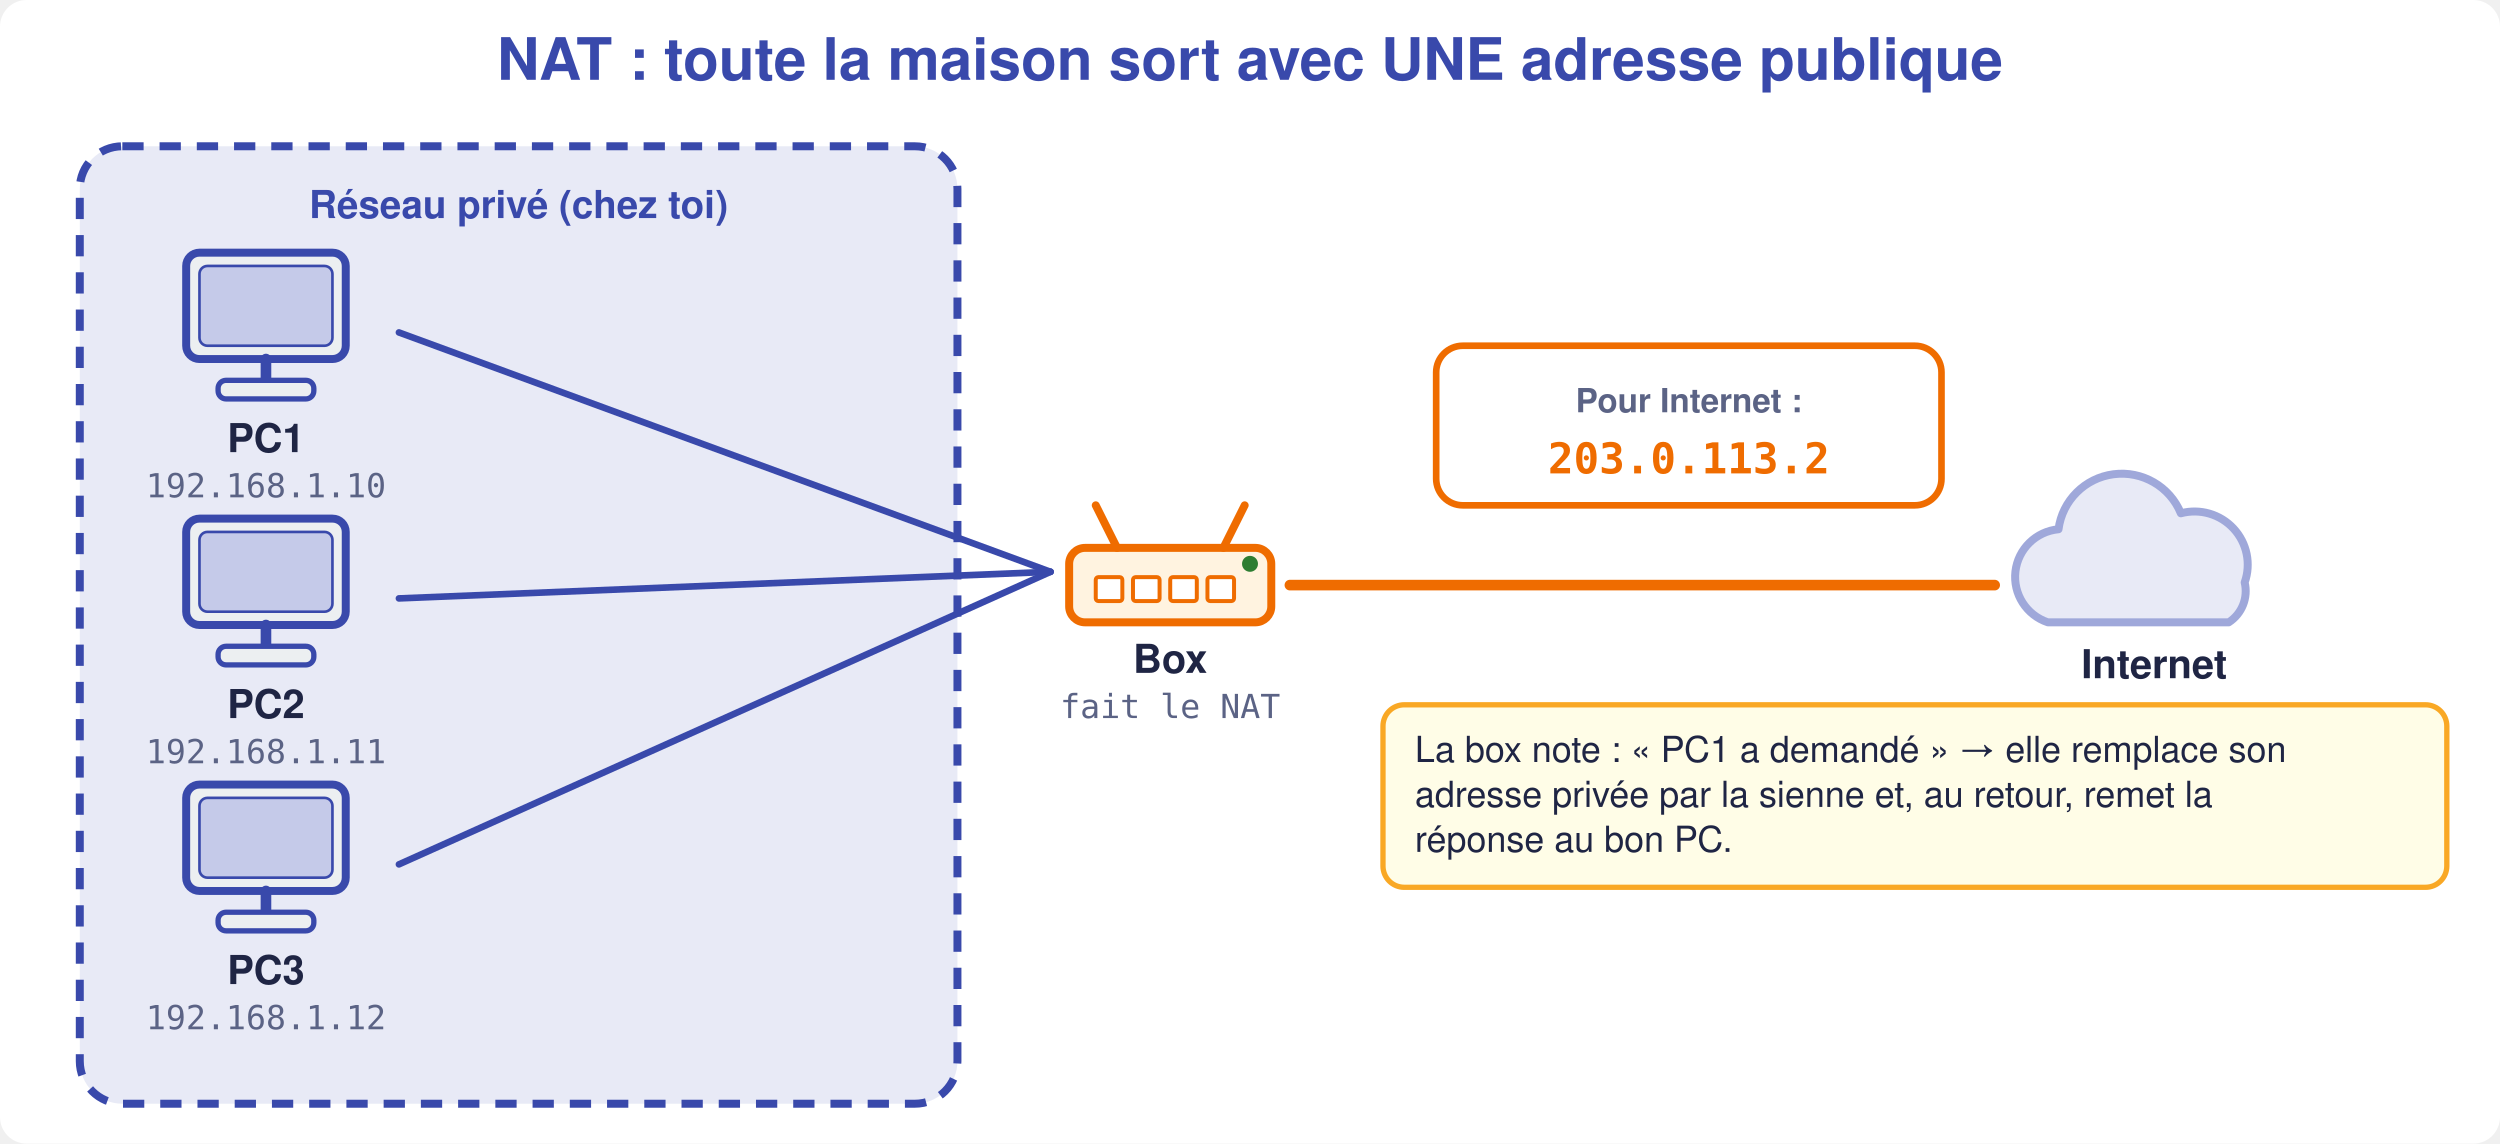
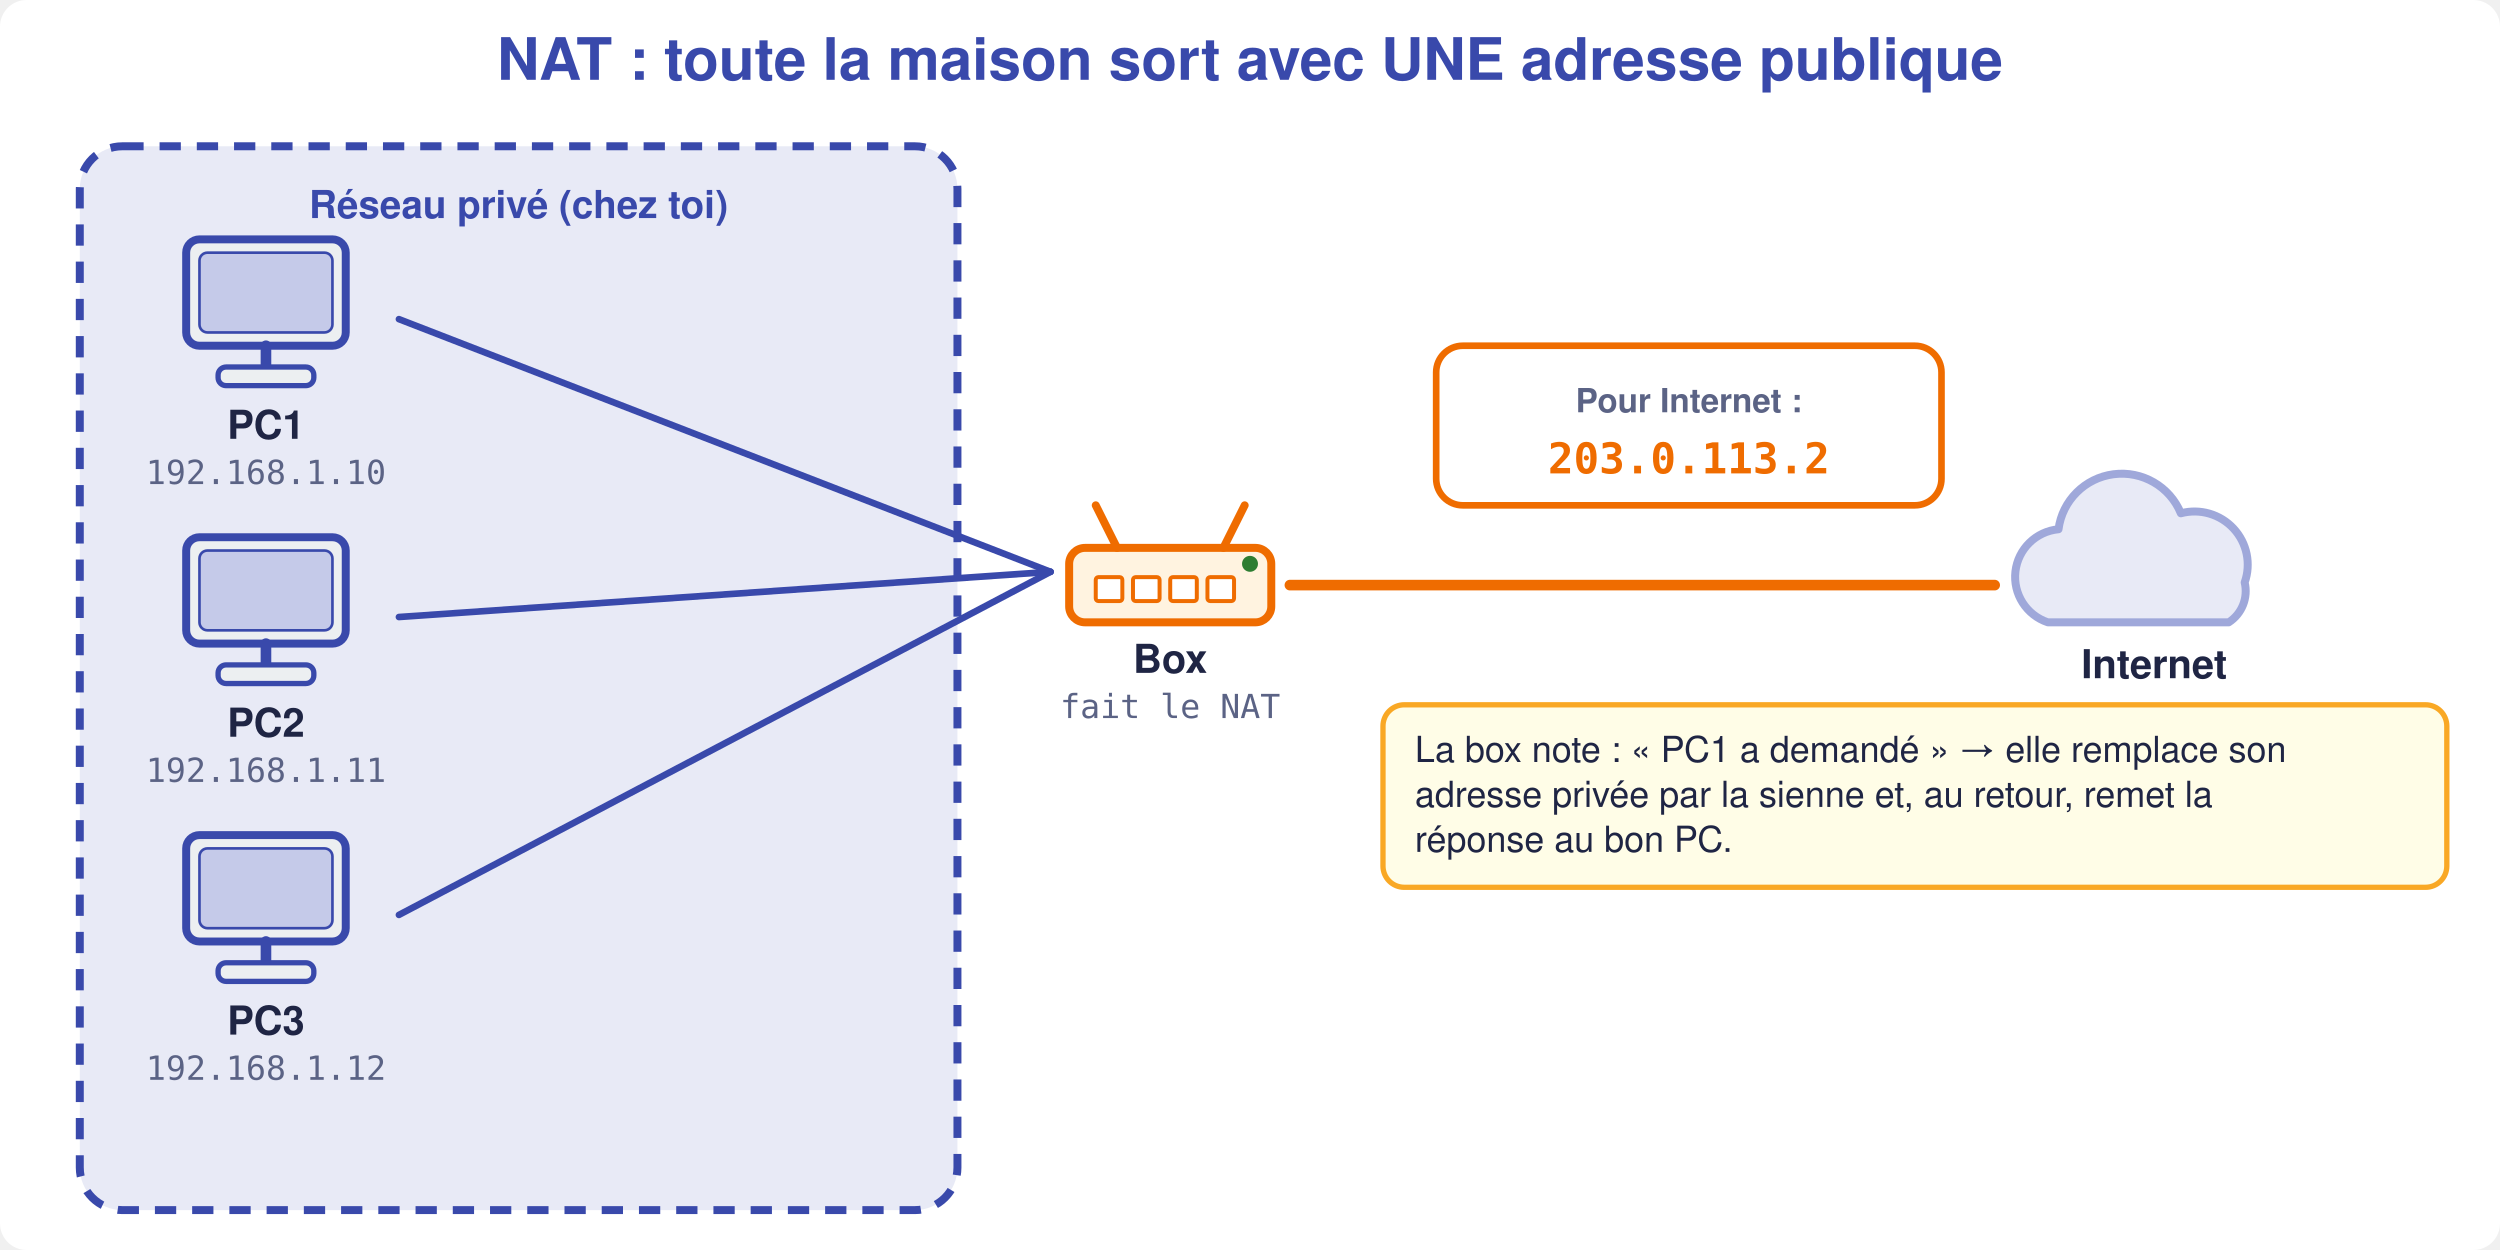
- <svg xmlns="http://www.w3.org/2000/svg" viewBox="0 0 940 430" width="940" height="430" role="img">
+ <svg xmlns="http://www.w3.org/2000/svg" viewBox="0 0 940 470" width="940" height="470" role="img">
  <defs>
    <marker id="ar" viewBox="0 0 10 10" refX="8" refY="5" markerWidth="7" markerHeight="7" orient="auto-start-reverse">
      <path d="M0,0 L10,5 L0,10 z" fill="#3a4270" />
    </marker>
  </defs>
-   <rect width="940" height="430" fill="#ffffff" rx="10" />
+   <rect width="940" height="470" fill="#ffffff" rx="10" />
  <text x="470.0" y="30" font-family="Segoe UI, Helvetica, Arial, sans-serif" font-size="22" fill="#3949ab" text-anchor="middle" font-weight="700">
    <tspan x="470.0" dy="0">NAT : toute la maison sort avec UNE adresse publique</tspan>
  </text>
-   <rect x="30" y="55" width="330" height="360" rx="16" fill="#e8eaf6" stroke="#3949ab" stroke-width="3" stroke-dasharray="8 6" />
+   <rect x="30" y="55" width="330" height="400" rx="16" fill="#e8eaf6" stroke="#3949ab" stroke-width="3" stroke-dasharray="8 6" />
  <text x="195" y="82" font-family="Segoe UI, Helvetica, Arial, sans-serif" font-size="14.5" fill="#3949ab" text-anchor="middle" font-weight="700">
    <tspan x="195" dy="0">Réseau privé (chez toi)</tspan>
  </text>
-   <rect x="70" y="95" width="60" height="40" rx="5" fill="#eceff1" stroke="#3949ab" stroke-width="3" />
-   <rect x="75" y="100" width="50" height="30" rx="3" fill="#c5cae9" stroke="#3949ab" stroke-width="1" />
-   <line x1="100" y1="135" x2="100" y2="145" stroke="#3949ab" stroke-width="4" stroke-linecap="round" />
-   <rect x="82" y="143" width="36" height="7" rx="3" fill="#eceff1" stroke="#3949ab" stroke-width="2" />
-   <text x="100" y="170" font-family="Segoe UI, Helvetica, Arial, sans-serif" font-size="15" fill="#1f2544" text-anchor="middle" font-weight="700">
+   <rect x="70" y="90" width="60" height="40" rx="5" fill="#eceff1" stroke="#3949ab" stroke-width="3" />
+   <rect x="75" y="95" width="50" height="30" rx="3" fill="#c5cae9" stroke="#3949ab" stroke-width="1" />
+   <line x1="100" y1="130" x2="100" y2="140" stroke="#3949ab" stroke-width="4" stroke-linecap="round" />
+   <rect x="82" y="138" width="36" height="7" rx="3" fill="#eceff1" stroke="#3949ab" stroke-width="2" />
+   <text x="100" y="165" font-family="Segoe UI, Helvetica, Arial, sans-serif" font-size="15" fill="#1f2544" text-anchor="middle" font-weight="700">
    <tspan x="100" dy="0">PC1</tspan>
  </text>
-   <text x="100" y="187" font-family="Consolas, Menlo, monospace" font-size="12.5" fill="#5b6385" text-anchor="middle" font-weight="400">
+   <text x="100" y="182" font-family="Consolas, Menlo, monospace" font-size="12.5" fill="#5b6385" text-anchor="middle" font-weight="400">
    <tspan x="100" dy="0">192.168.1.10</tspan>
  </text>
-   <rect x="70" y="195" width="60" height="40" rx="5" fill="#eceff1" stroke="#3949ab" stroke-width="3" />
-   <rect x="75" y="200" width="50" height="30" rx="3" fill="#c5cae9" stroke="#3949ab" stroke-width="1" />
-   <line x1="100" y1="235" x2="100" y2="245" stroke="#3949ab" stroke-width="4" stroke-linecap="round" />
-   <rect x="82" y="243" width="36" height="7" rx="3" fill="#eceff1" stroke="#3949ab" stroke-width="2" />
-   <text x="100" y="270" font-family="Segoe UI, Helvetica, Arial, sans-serif" font-size="15" fill="#1f2544" text-anchor="middle" font-weight="700">
+   <rect x="70" y="202" width="60" height="40" rx="5" fill="#eceff1" stroke="#3949ab" stroke-width="3" />
+   <rect x="75" y="207" width="50" height="30" rx="3" fill="#c5cae9" stroke="#3949ab" stroke-width="1" />
+   <line x1="100" y1="242" x2="100" y2="252" stroke="#3949ab" stroke-width="4" stroke-linecap="round" />
+   <rect x="82" y="250" width="36" height="7" rx="3" fill="#eceff1" stroke="#3949ab" stroke-width="2" />
+   <text x="100" y="277" font-family="Segoe UI, Helvetica, Arial, sans-serif" font-size="15" fill="#1f2544" text-anchor="middle" font-weight="700">
    <tspan x="100" dy="0">PC2</tspan>
  </text>
-   <text x="100" y="287" font-family="Consolas, Menlo, monospace" font-size="12.5" fill="#5b6385" text-anchor="middle" font-weight="400">
+   <text x="100" y="294" font-family="Consolas, Menlo, monospace" font-size="12.5" fill="#5b6385" text-anchor="middle" font-weight="400">
    <tspan x="100" dy="0">192.168.1.11</tspan>
  </text>
-   <rect x="70" y="295" width="60" height="40" rx="5" fill="#eceff1" stroke="#3949ab" stroke-width="3" />
-   <rect x="75" y="300" width="50" height="30" rx="3" fill="#c5cae9" stroke="#3949ab" stroke-width="1" />
-   <line x1="100" y1="335" x2="100" y2="345" stroke="#3949ab" stroke-width="4" stroke-linecap="round" />
-   <rect x="82" y="343" width="36" height="7" rx="3" fill="#eceff1" stroke="#3949ab" stroke-width="2" />
-   <text x="100" y="370" font-family="Segoe UI, Helvetica, Arial, sans-serif" font-size="15" fill="#1f2544" text-anchor="middle" font-weight="700">
+   <rect x="70" y="314" width="60" height="40" rx="5" fill="#eceff1" stroke="#3949ab" stroke-width="3" />
+   <rect x="75" y="319" width="50" height="30" rx="3" fill="#c5cae9" stroke="#3949ab" stroke-width="1" />
+   <line x1="100" y1="354" x2="100" y2="364" stroke="#3949ab" stroke-width="4" stroke-linecap="round" />
+   <rect x="82" y="362" width="36" height="7" rx="3" fill="#eceff1" stroke="#3949ab" stroke-width="2" />
+   <text x="100" y="389" font-family="Segoe UI, Helvetica, Arial, sans-serif" font-size="15" fill="#1f2544" text-anchor="middle" font-weight="700">
    <tspan x="100" dy="0">PC3</tspan>
  </text>
-   <text x="100" y="387" font-family="Consolas, Menlo, monospace" font-size="12.5" fill="#5b6385" text-anchor="middle" font-weight="400">
+   <text x="100" y="406" font-family="Consolas, Menlo, monospace" font-size="12.5" fill="#5b6385" text-anchor="middle" font-weight="400">
    <tspan x="100" dy="0">192.168.1.12</tspan>
  </text>
  <rect x="402" y="206" width="76" height="28" rx="6" fill="#fff3e0" stroke="#ef6c00" stroke-width="3" />
  <line x1="420" y1="206" x2="412" y2="190" stroke="#ef6c00" stroke-width="3" stroke-linecap="round" />
  <line x1="460" y1="206" x2="468" y2="190" stroke="#ef6c00" stroke-width="3" stroke-linecap="round" />
  <rect x="412" y="217" width="10" height="9" rx="1" fill="#ffffff" stroke="#ef6c00" stroke-width="1.5" />
  <rect x="426" y="217" width="10" height="9" rx="1" fill="#ffffff" stroke="#ef6c00" stroke-width="1.5" />
  <rect x="440" y="217" width="10" height="9" rx="1" fill="#ffffff" stroke="#ef6c00" stroke-width="1.5" />
  <rect x="454" y="217" width="10" height="9" rx="1" fill="#ffffff" stroke="#ef6c00" stroke-width="1.5" />
  <circle cx="470" cy="212" r="2.5" fill="#2e7d32" stroke="#2e7d32" stroke-width="1" />
  <text x="440" y="253" font-family="Segoe UI, Helvetica, Arial, sans-serif" font-size="15" fill="#1f2544" text-anchor="middle" font-weight="700">
    <tspan x="440" dy="0">Box</tspan>
  </text>
  <text x="440" y="270" font-family="Consolas, Menlo, monospace" font-size="12.5" fill="#5b6385" text-anchor="middle" font-weight="400">
    <tspan x="440" dy="0">fait le NAT</tspan>
  </text>
  <path d="M770,234 a18,18 0 0 1 4,-35 a24,24 0 0 1 46,-6 a20,20 0 0 1 24,26 a14,14 0 0 1 -6,15 z" fill="#e8eaf6" stroke="#9fa8da" stroke-width="3" stroke-linecap="round" stroke-linejoin="round" />
  <text x="810" y="255" font-family="Segoe UI, Helvetica, Arial, sans-serif" font-size="15" fill="#1f2544" text-anchor="middle" font-weight="700">
    <tspan x="810" dy="0">Internet</tspan>
  </text>
-   <line x1="150" y1="125" x2="395" y2="215" stroke="#3949ab" stroke-width="2.5" stroke-linecap="round" />
-   <line x1="150" y1="225" x2="395" y2="215" stroke="#3949ab" stroke-width="2.5" stroke-linecap="round" />
-   <line x1="150" y1="325" x2="395" y2="215" stroke="#3949ab" stroke-width="2.5" stroke-linecap="round" />
+   <line x1="150" y1="120" x2="395" y2="215" stroke="#3949ab" stroke-width="2.5" stroke-linecap="round" />
+   <line x1="150" y1="232" x2="395" y2="215" stroke="#3949ab" stroke-width="2.5" stroke-linecap="round" />
+   <line x1="150" y1="344" x2="395" y2="215" stroke="#3949ab" stroke-width="2.5" stroke-linecap="round" />
  <line x1="485" y1="220" x2="750" y2="220" stroke="#ef6c00" stroke-width="4" stroke-linecap="round" />
  <rect x="540" y="130" width="190" height="60" rx="10" fill="#ffffff" stroke="#ef6c00" stroke-width="2.5" />
  <text x="635" y="155" font-family="Segoe UI, Helvetica, Arial, sans-serif" font-size="12.5" fill="#5b6385" text-anchor="middle" font-weight="700">
    <tspan x="635" dy="0">Pour Internet :</tspan>
  </text>
  <text x="635" y="178" font-family="Consolas, Menlo, monospace" font-size="16" fill="#ef6c00" text-anchor="middle" font-weight="700">
    <tspan x="635" dy="0">203.0.113.2</tspan>
  </text>
  <rect x="520" y="265" width="400" height="68.625" rx="8" fill="#fffde7" stroke="#f9a825" stroke-width="2" />
  <text x="532" y="286.5" font-family="Segoe UI, Helvetica, Arial, sans-serif" font-size="13.5" fill="#1f2544" text-anchor="start" font-weight="400">
    <tspan x="532" dy="0">La box note : « PC1 a demandé » → elle remplace son</tspan>
    <tspan x="532" dy="16.9">adresse privée par la sienne et, au retour, remet la</tspan>
    <tspan x="532" dy="16.9">réponse au bon PC.</tspan>
  </text>
</svg>
